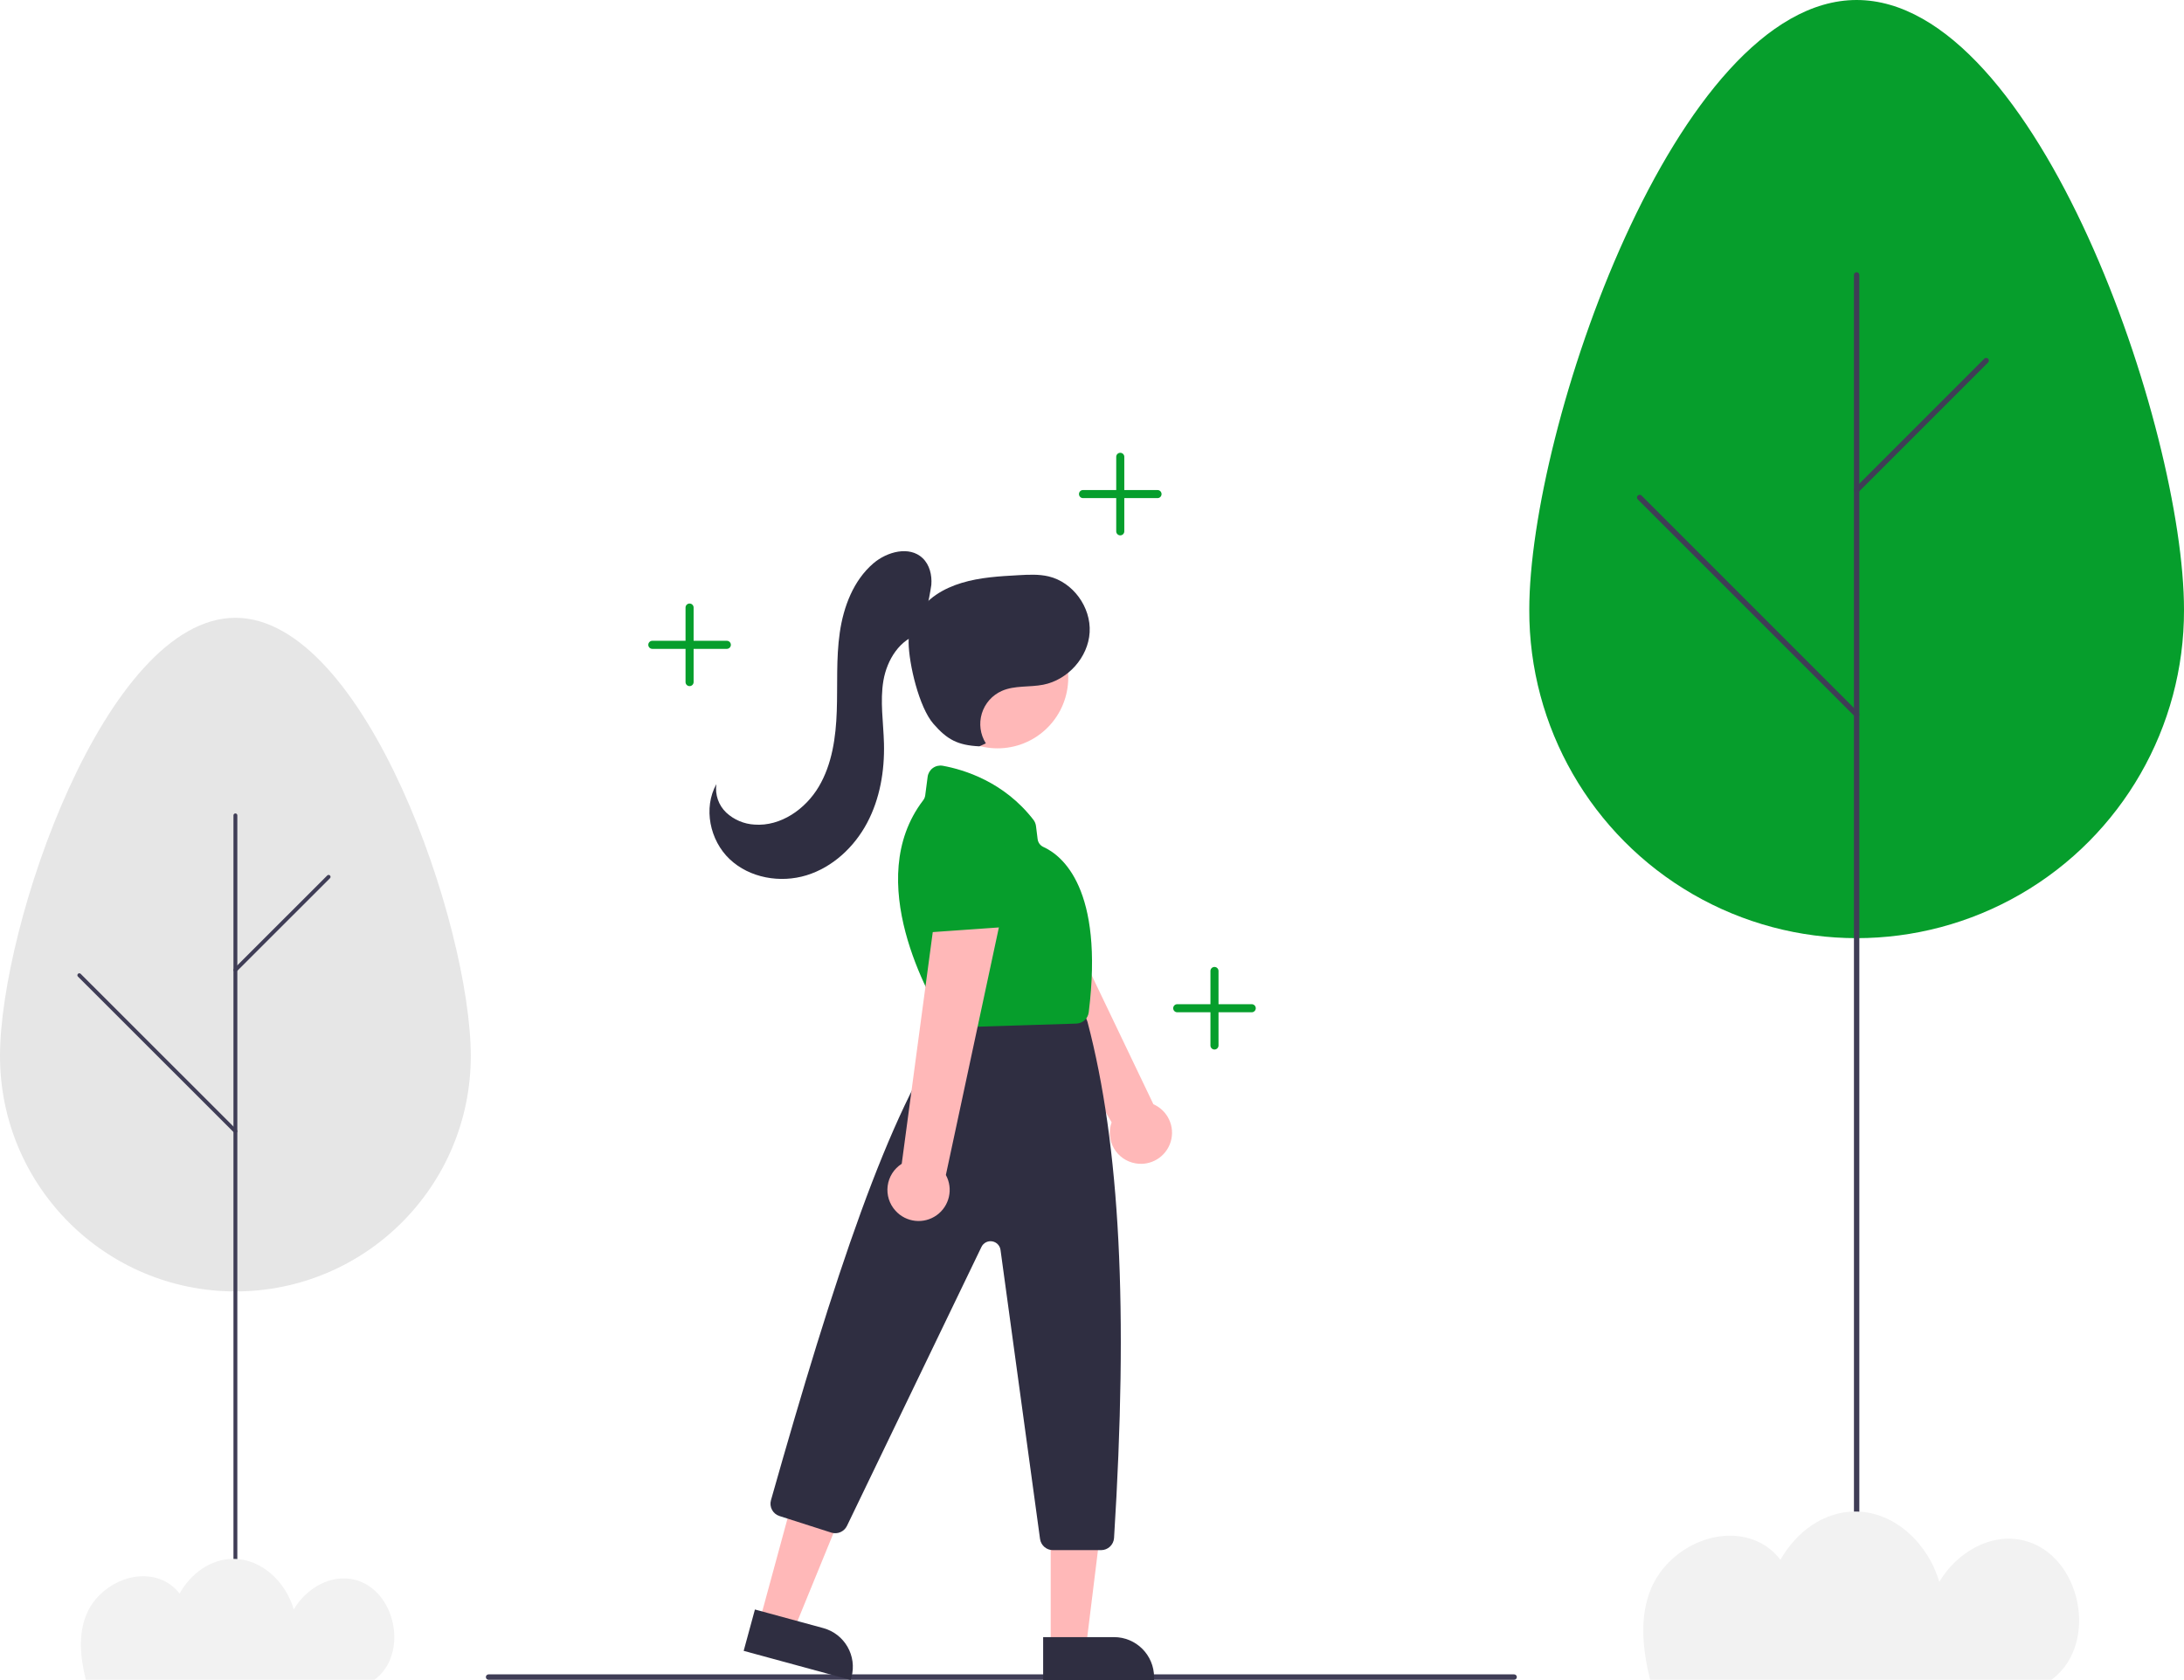
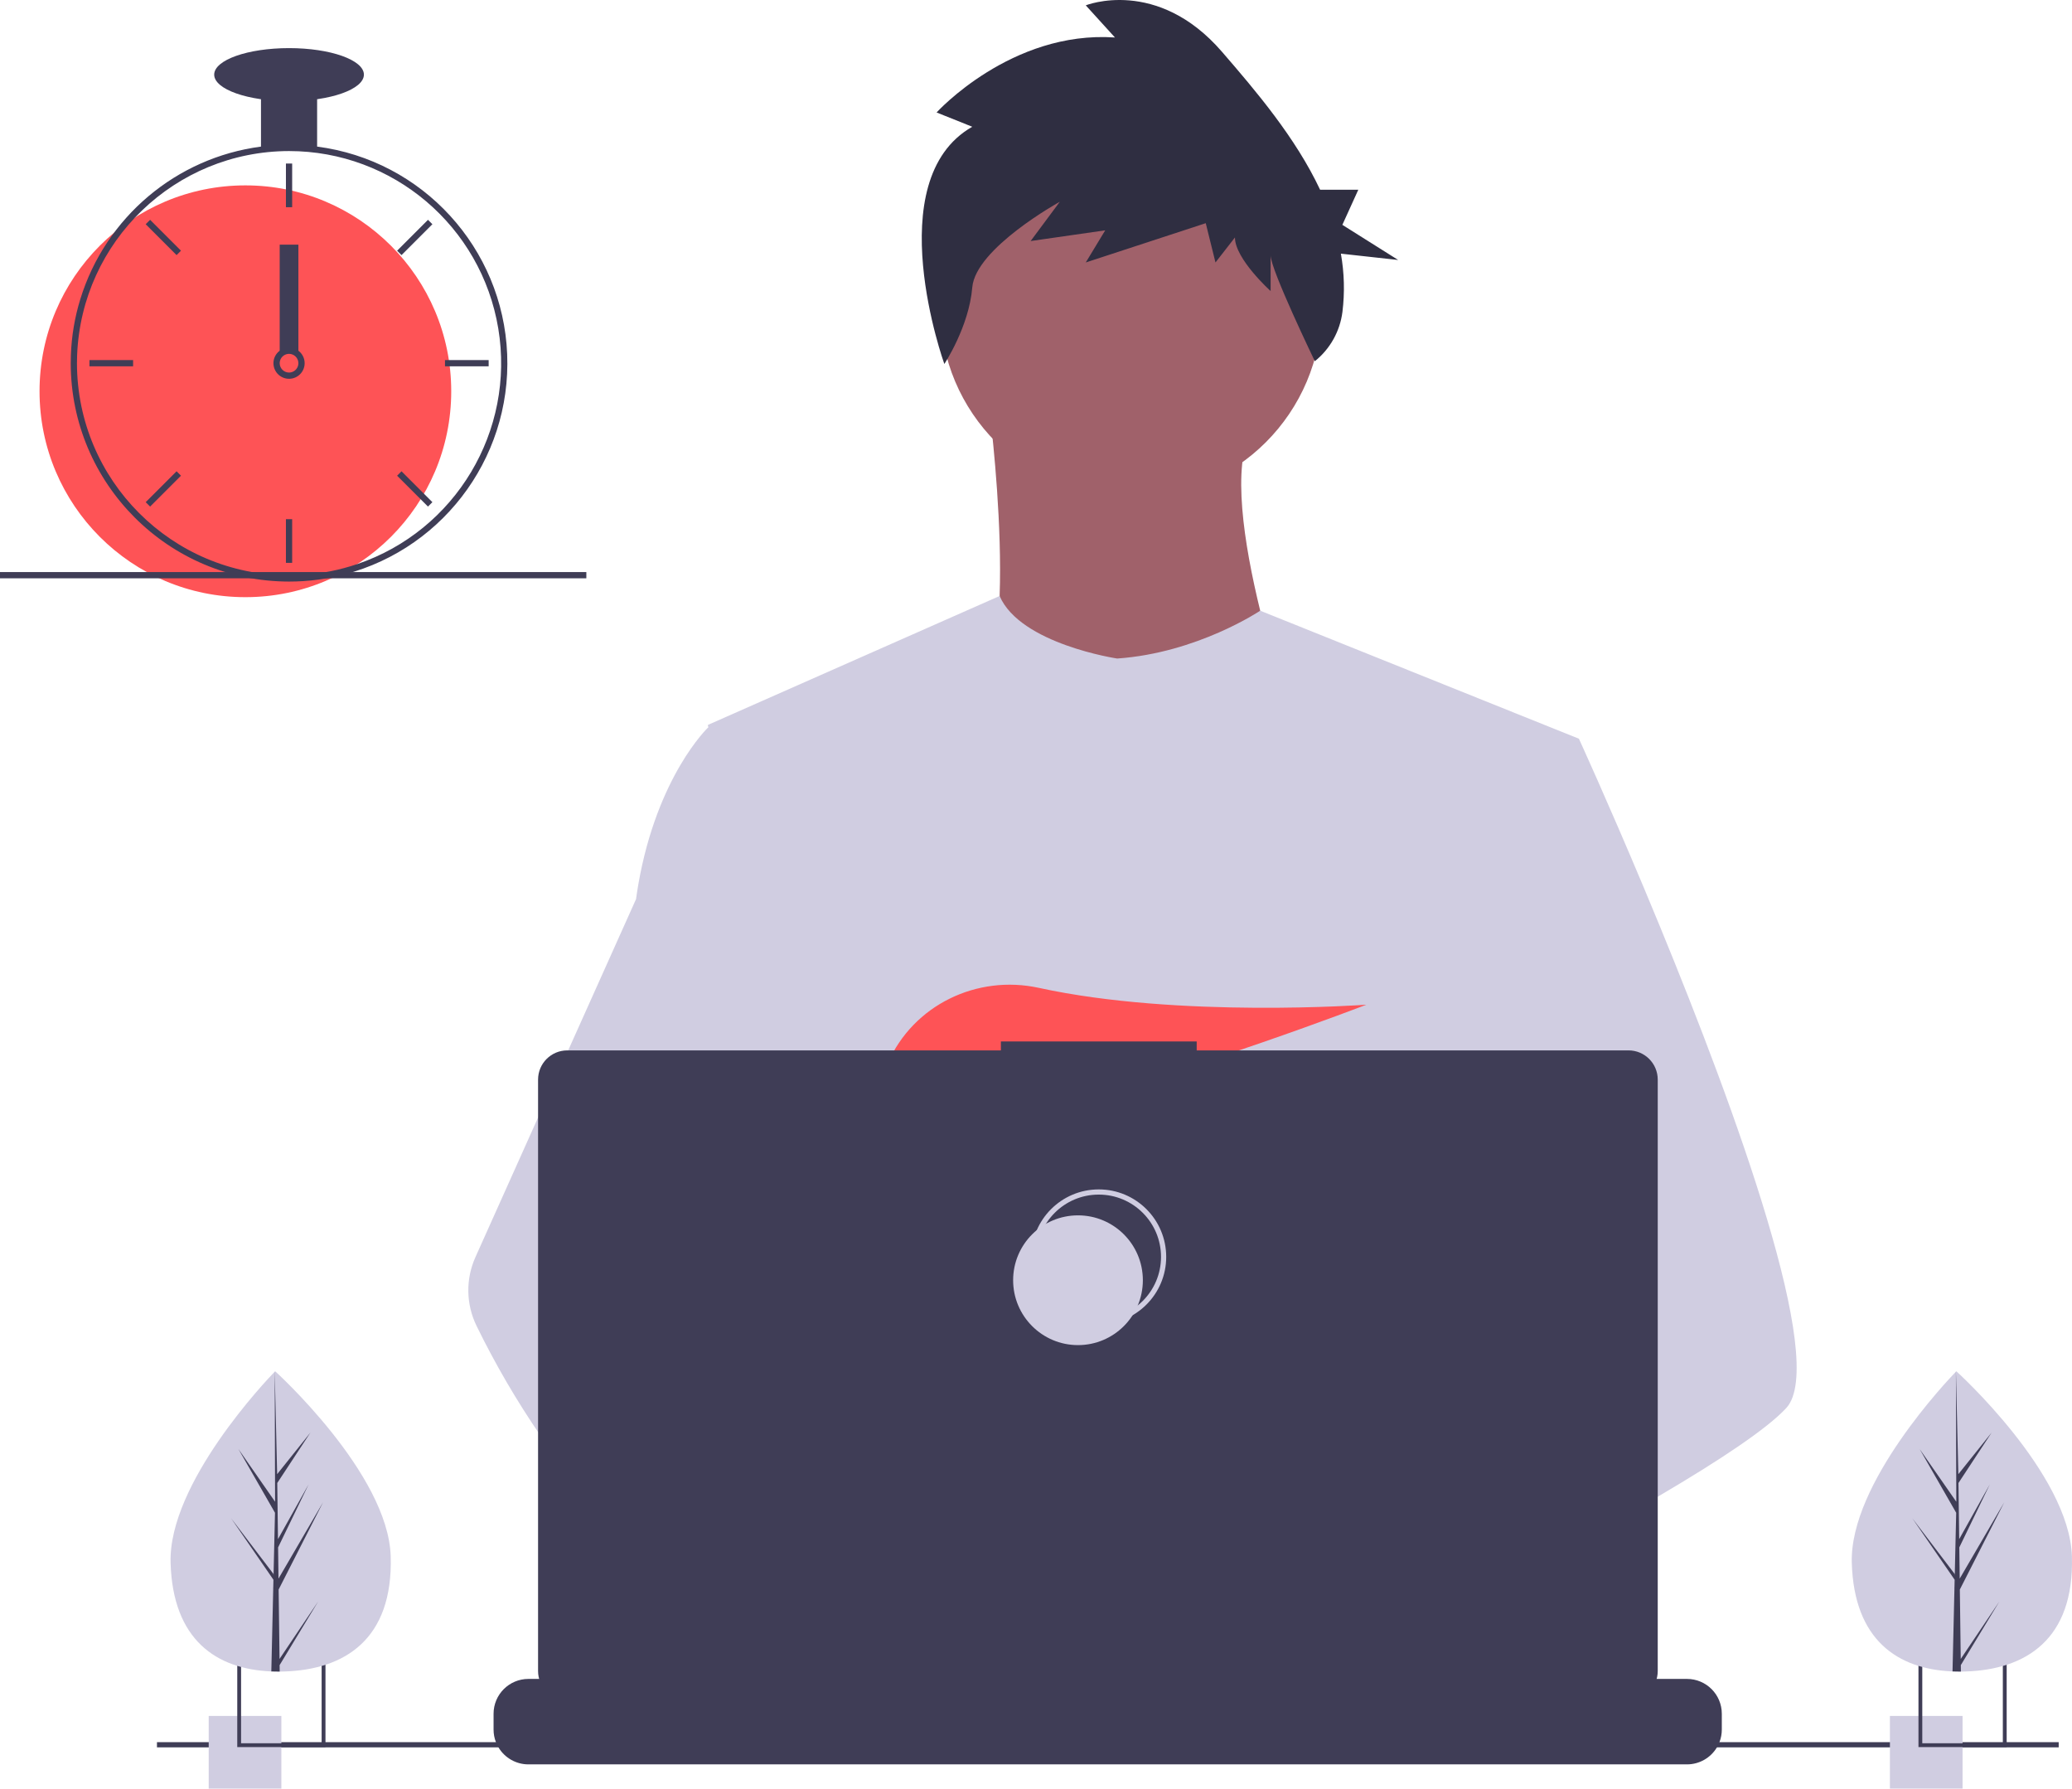
- <svg xmlns="http://www.w3.org/2000/svg" id="a4b611a1-f26d-48ed-9397-b2b6bce2c247" data-name="Layer 1" width="811.349" height="624.081" viewBox="0 0 811.349 624.081">
-   <path d="M616.149,570.12a11.489,11.489,0,0,1-8.862-15.226l-50.423-87.209,23.833-7.5,42.114,87.983a11.551,11.551,0,0,1-6.662,21.953Z" transform="translate(-194.3253 -137.9596)" fill="#ffb8b8" />
-   <path d="M558.64,481.817a4.78,4.78,0,0,1-3.399-2.553L541.936,453.031a4.815,4.815,0,0,1,1.358-5.991L557.534,436.087a4.787,4.787,0,0,1,6.249.325L583.531,455.176a4.812,4.812,0,0,1-.114,7.082l-20.683,18.422a4.786,4.786,0,0,1-4.094,1.136Z" transform="translate(-194.3253 -137.9596)" fill="#069e2c" />
-   <path d="M1005.675,364.505c0-67.165-54.448-226.546-121.614-226.546S762.447,297.34,762.447,364.505a121.614,121.614,0,1,0,243.227,0Z" transform="translate(-194.3253 -137.9596)" fill="#069e2c" />
-   <path d="M884.061,734.378a1,1,0,0,0,1-1V240.093a1,1,0,0,0-2,0V733.378A1,1,0,0,0,884.061,734.378Z" transform="translate(-194.3253 -137.9596)" fill="#3f3d56" />
-   <path d="M884.061,321.039a.997.997,0,0,0,.707-.293l48.135-48.134a1,1,0,0,0-1.414-1.414l-48.135,48.134a1,1,0,0,0,.707,1.707Z" transform="translate(-194.3253 -137.9596)" fill="#3f3d56" />
-   <path d="M884.061,404.369a1,1,0,0,0,.707-1.707l-80.61-80.61a1,1,0,0,0-1.414,1.414l80.61,80.61A.997.997,0,0,0,884.061,404.369Z" transform="translate(-194.3253 -137.9596)" fill="#3f3d56" />
-   <path d="M956.954,761.573c-.174.134-.357.255-.532.386H807.329c-2.921-11.837-3.953-23.686.411-33.976,6.217-14.663,24.618-23.816,39.247-17.519a22.338,22.338,0,0,1,8.774,6.942c5.717-10.233,15.972-17.949,27.809-17.941,14.83.011,27.16,12.138,31.183,26.147,6.48-10.937,19.278-18.58,31.787-15.292C967.463,715.82,974.072,748.344,956.954,761.573Z" transform="translate(-194.3253 -137.9596)" fill="#f2f2f2" />
-   <path d="M369.222,530.251c0-48.264-39.152-162.791-87.448-162.791s-87.448,114.527-87.448,162.791a87.448,87.448,0,0,0,174.896,0Z" transform="translate(-194.3253 -137.9596)" fill="#e6e6e6" />
-   <path d="M281.774,742.858a.719.719,0,0,0,.719-.719V440.851a.719.719,0,0,0-1.438,0V742.14A.719.719,0,0,0,281.774,742.858Z" transform="translate(-194.3253 -137.9596)" fill="#3f3d56" />
-   <path d="M281.774,499.017a.717.717,0,0,0,.508-.211L316.894,464.218a.719.719,0,1,0-1.017-1.016l-34.612,34.588a.719.719,0,0,0,.508,1.227Z" transform="translate(-194.3253 -137.9596)" fill="#3f3d56" />
-   <path d="M281.774,558.896a.719.719,0,0,0,.508-1.227l-57.964-57.925a.719.719,0,1,0-1.017,1.016l57.964,57.925A.717.717,0,0,0,281.774,558.896Z" transform="translate(-194.3253 -137.9596)" fill="#3f3d56" />
-   <path d="M333.795,761.682c-.125.096-.256.183-.383.278H226.205c-2.101-8.505-2.842-17.02.295-24.414,4.471-10.536,17.702-17.113,28.221-12.589a16.06,16.06,0,0,1,6.309,4.988c4.111-7.353,11.485-12.898,19.996-12.892,10.664.008,19.53,8.722,22.423,18.788,4.659-7.859,13.862-13.351,22.857-10.989C341.352,728.804,346.104,752.176,333.795,761.682Z" transform="translate(-194.3253 -137.9596)" fill="#f2f2f2" />
-   <path d="M375.825,761.96h381a1,1,0,0,0,0-2h-381a1,1,0,1,0,0,2Z" transform="translate(-194.3253 -137.9596)" fill="#3f3d56" />
-   <path d="M556.177,488.122a4.78,4.78,0,0,1-3.328-2.646l-12.576-26.59a4.815,4.815,0,0,1,1.523-5.951L556.334,442.379a4.787,4.787,0,0,1,6.237.497l19.223,19.302a4.812,4.812,0,0,1-.309,7.077L560.301,487.099a4.786,4.786,0,0,1-4.124,1.023Z" transform="translate(-194.3253 -137.9596)" fill="#069e2c" />
-   <polygon points="282.179 602.252 294.831 605.694 314.129 558.533 295.457 553.453 282.179 602.252" fill="#ffb8b8" />
-   <path d="M471.964,740.989h41.208a0,0,0,0,1,0,0v15.921a0,0,0,0,1,0,0H486.851a14.887,14.887,0,0,1-14.887-14.887v-1.034A0,0,0,0,1,471.964,740.989Z" transform="translate(576.9057 1462.986) rotate(-164.7793)" fill="#2f2e41" />
-   <polygon points="390.336 611.906 403.447 611.905 409.685 561.332 390.333 561.333 390.336 611.906" fill="#ffb8b8" />
-   <path d="M581.852,746.118h41.208a0,0,0,0,1,0,0v15.921a0,0,0,0,1,0,0H596.739a14.887,14.887,0,0,1-14.887-14.887v-1.034A0,0,0,0,1,581.852,746.118Z" transform="translate(1010.62 1370.171) rotate(179.9974)" fill="#2f2e41" />
-   <circle cx="564.91" cy="389.687" r="26.267" transform="translate(-304.4175 375.6286) rotate(-45)" fill="#ffb8b8" />
-   <path d="M580.696,709.646,566.014,602.286a3.743,3.743,0,0,0-7.08-1.119l-49.969,103.64a4.839,4.839,0,0,1-5.802,2.494l-19.256-6.162a4.797,4.797,0,0,1-3.164-5.9c23.423-82.696,43.647-144.222,66.214-175.692.088-.122.179-.238.277-.352l5.005-5.839a4.805,4.805,0,0,1,3.654-1.68h36.846a4.79,4.79,0,0,1,4.469,3.026l.96,2.399a5.004,5.004,0,0,1,.195.59c12.044,45.842,15.167,106.725,9.828,191.6a4.827,4.827,0,0,1-4.808,4.516H585.464A4.831,4.831,0,0,1,580.696,709.646Z" transform="translate(-194.3253 -137.9596)" fill="#2f2e41" />
-   <path d="M545.176,517.368h0c-5.308-8.495-30.638-52.381-7.902-82.104a3.808,3.808,0,0,0,.763-1.809l.901-6.912a4.805,4.805,0,0,1,5.616-4.117c7.903,1.438,22.79,5.96,33.691,20.083a4.795,4.795,0,0,1,.951,2.337l.602,4.814a3.7,3.7,0,0,0,2.152,2.934c6.953,3.157,22.513,15.46,16.84,61.385a4.797,4.797,0,0,1-4.629,4.229l-44.756,1.413c-.051.001-.101.002-.151.002A4.822,4.822,0,0,1,545.176,517.368Z" transform="translate(-194.3253 -137.9596)" fill="#069e2c" />
-   <path d="M527.025,587.753a11.489,11.489,0,0,1,2.289-17.468l13.374-99.845,23.449,8.626L545.713,574.446a11.551,11.551,0,0,1-18.688,13.307Z" transform="translate(-194.3253 -137.9596)" fill="#ffb8b8" />
-   <path d="M535.458,482.712a4.78,4.78,0,0,1-1.131-4.098l5.497-28.895A4.815,4.815,0,0,1,544.56,445.806l17.965.031a4.787,4.787,0,0,1,4.748,4.075l4.166,26.921a4.812,4.812,0,0,1-4.418,5.537l-27.629,1.945a4.786,4.786,0,0,1-3.935-1.602Z" transform="translate(-194.3253 -137.9596)" fill="#069e2c" />
-   <path d="M536.009,373.351a108.932,108.932,0,0,0,4.305-18.145c.287-3.587-.632-7.446-3.244-9.92-4.888-4.631-13.193-2.425-18.305,1.958-7.388,6.334-11.072,16.069-12.465,25.7s-.78,19.425-1.115,29.151-1.726,19.726-6.684,28.099-14.159,14.801-23.865,14.088a16.795,16.795,0,0,1-10.514-4.456,12.191,12.191,0,0,1-3.661-10.586c-4.96,8.882-2.446,20.921,4.953,27.904s18.78,8.957,28.507,5.975,17.733-10.457,22.515-19.437,6.534-19.353,6.28-29.524c-.195-7.81-1.523-15.684-.203-23.385s6.139-15.519,13.738-17.332Z" transform="translate(-194.3253 -137.9596)" fill="#2f2e41" />
-   <path d="M560.566,414.107a13.457,13.457,0,0,1,5.935-19.487c4.763-2.108,10.272-1.301,15.383-2.302,9.158-1.793,16.697-10.157,17.241-19.473s-6.178-18.627-15.262-20.766c-3.623-.853-7.401-.653-11.118-.447-3.57.198-7.143.395-10.695.803-7.029.806-14.139,2.508-19.989,6.487s-10.267,10.568-10.191,17.642c.086,8.074,3.894,24.147,9.19,30.243,5.109,5.881,9,8,17.11,8.401Z" transform="translate(-194.3253 -137.9596)" fill="#2f2e41" />
-   <path d="M659.338,511H647V498.662a1.5,1.5,0,0,0-3,0V511H631.662a1.5,1.5,0,0,0,0,3H644v12.338a1.5,1.5,0,0,0,3,0V514h12.338a1.5,1.5,0,0,0,0-3Z" transform="translate(-194.3253 -137.9596)" fill="#069e2c" />
-   <path d="M624.338,320H612V307.662a1.5,1.5,0,0,0-3,0V320H596.662a1.5,1.5,0,0,0,0,3H609v12.338a1.5,1.5,0,0,0,3,0V323h12.338a1.5,1.5,0,0,0,0-3Z" transform="translate(-194.3253 -137.9596)" fill="#069e2c" />
-   <path d="M464.338,376H452V363.662a1.5,1.5,0,0,0-3,0V376H436.662a1.5,1.5,0,0,0,0,3H449v12.338a1.5,1.5,0,0,0,3,0V379h12.338a1.5,1.5,0,0,0,0-3Z" transform="translate(-194.3253 -137.9596)" fill="#069e2c" />
+ <svg xmlns="http://www.w3.org/2000/svg" data-name="Layer 1" width="798.627" height="689.223" viewBox="0 0 798.627 689.223">
+   <circle cx="435.922" cy="118.405" r="73.536" fill="#a0616a" />
+   <path d="M581.722,260.562s13.855,104.443-7.46,116.166,126.823,12.789,126.823,12.789S668.047,298.928,682.968,271.219Z" transform="translate(-200.6864 -105.3887)" fill="#a0616a" />
+   <path d="M809.257,390.045l-12.32,56.1-26.05,118.69-.78,6.5-8.99,75.25-5.98,49.99-4.01,33.58c-24.38,12.53-42.05,21.18-42.05,21.18s-1.52-7.62-3.97-17.37c-17.11,5.13-48.77,13.64-75.6,15.34,9.77,10.89,14.26,21.12,8.17,28.67-18.38,22.76-94.26-24.92-120.8-42.7a71.841,71.841,0,0,0-.7,12.86l-20.31-15.62,2.01-35.94,3.39-60.81,4.26-76.26a80.064,80.064,0,0,1-3.37-10.03c-6.22-22.12-13.77-66.29-19.56-103.33-4.66-29.81-8.16-55-8.9-60.36-.1-.7-.15-1.06-.15-1.06l112.43-49.68c7.99,18.53,45.3,24.1,45.3,24.1,30.91-2.13,55.14-18.43,55.14-18.43Z" transform="translate(-200.6864 -105.3887)" fill="#d0cde1" />
+   <path d="M717.607,730.025s-4.76,1.63-12.5,3.94c-17.11,5.13-48.77,13.64-75.6,15.34-23.1,1.48-42.62-2.08-46.19-17.15-1.53-6.48.64-11.81,5.37-16.19,14.12-13.09,51-17.78,80.25-19.39,8.26-.45,15.9-.66,22.26-.74,10.8-.14,17.88.08,17.88.08l.17.66Z" transform="translate(-200.6864 -105.3887)" fill="#a0616a" />
+   <path d="M575.433,154.235,561.683,148.731s28.749-31.651,68.747-28.898l-11.25-12.385s27.499-11.009,52.498,17.89c13.141,15.191,28.346,33.048,37.825,53.163h14.725l-6.146,13.532,21.509,13.532-22.077-2.431a75.617,75.617,0,0,1,.599,22.445A29.041,29.041,0,0,1,707.48,244.576h0s-17.052-35.296-17.052-40.8V217.537s-13.749-12.385-13.749-20.642L669.179,206.528l-3.75-15.137-46.248,15.137,7.5-12.385-28.749,4.128,11.25-15.137s-32.499,17.89-33.749,33.027c-1.25,15.137-10.762,29.481-10.762,29.481S539.184,174.877,575.433,154.235Z" transform="translate(-200.6864 -105.3887)" fill="#2f2e41" />
+   <path d="M889.187,647.955c-7.49,8.12-26.05,20.35-48.55,33.59-8.37,4.92-17.28,9.99-26.37,15.03-21.69,12.03-44.4,23.95-63.14,33.58-24.38,12.53-42.05,21.18-42.05,21.18s-1.52-7.62-3.97-17.37c-3.28-13.05-8.22-29.92-13.37-37.39-.18-.26-.36-.5-.54-.74-1.5-1.97-3.01-3.12-4.5-3.12l74.42-46.13,32.16-19.94-23.17-55.31-29.06-69.38,17.54-55.81,17.63-56.1h33.04s10.94,23.88,24.93,57.18c2.09,4.98,4.25,10.17,6.45,15.53C869.417,532.755,905.297,630.505,889.187,647.955Z" transform="translate(-200.6864 -105.3887)" fill="#d0cde1" />
+   <path d="M637.677,777.975c-18.38,22.76-94.26-24.92-120.8-42.7-5.78-3.87-9.22-6.32-9.22-6.32l24.28-32.38,7.69-10.25s6.88,3.65,17.05,9.59c.37.22.74.44,1.12.66,8.77,5.15,19.78,11.88,30.89,19.39,15.33,10.37,30.83,22.2,40.82,33.34C639.277,760.195,643.767,770.425,637.677,777.975Z" transform="translate(-200.6864 -105.3887)" fill="#a0616a" />
+   <path d="M556.677,695.915a47.782,47.782,0,0,0-8.1.66c-22.99,3.95-29.77,24.76-31.7,38.7a71.841,71.841,0,0,0-.7,12.86l-20.31-15.62-7.4-5.69c-17.81-6.21-33.68-17.24-47.44-30.25a238.482,238.482,0,0,1-31.95-37.89,334.15,334.15,0,0,1-24.72-42.4,31.184,31.184,0,0,1-.43-26.45l25.15-56.05,36.76-81.92q.405-2.925.89-5.72c7.29-41.8,26.82-60.36,26.82-60.36h14.92l9.98,60.36,12.4,74.99-8.69,28.34-20.08,65.45,19.19,20.84Z" transform="translate(-200.6864 -105.3887)" fill="#d0cde1" />
+   <path d="M573.563,521.195l12.755,14.881c4.739-.904,9.687-1.965,14.784-3.158l-3.663-11.723,8.957,10.45c53.997-13.281,120.927-39.101,120.927-39.101s-72.257,5.298-126.208-6.489c-23.871-5.215-48.431,6.618-58.226,29.002-5.694,13.011-4.799,24.283,15.394,24.283a133.375,133.375,0,0,0,20.353-1.914Z" transform="translate(-200.6864 -105.3887)" fill="#fe5356" />
+   <path d="M864.337,765.775v6.07a13.34,13.34,0,0,1-.91,4.87,13.688,13.688,0,0,1-.97,2,13.437,13.437,0,0,1-11.55,6.56h-446.55a13.437,13.437,0,0,1-11.55-6.56,13.682,13.682,0,0,1-.97-2,13.34,13.34,0,0,1-.91-4.87v-6.07a13.426,13.426,0,0,1,13.43-13.43h25.74v-2.83a.559.559,0,0,1,.56-.56h13.43a.559.559,0,0,1,.56.56v2.83h8.39v-2.83a.559.559,0,0,1,.56-.56h13.43a.559.559,0,0,1,.56.56v2.83h8.4v-2.83a.559.559,0,0,1,.56-.56h13.43a.559.559,0,0,1,.56.56v2.83h8.39v-2.83a.559.559,0,0,1,.56-.56h13.43a.559.559,0,0,1,.56.56v2.83h8.39v-2.83a.559.559,0,0,1,.56-.56h13.43a.559.559,0,0,1,.56.56v2.83h8.4v-2.83a.559.559,0,0,1,.56-.56h13.43a.559.559,0,0,1,.56.56v2.83h8.39v-2.83a.559.559,0,0,1,.56-.56h105.2a.559.559,0,0,1,.56.56v2.83h8.4v-2.83a.559.559,0,0,1,.56-.56h13.43a.566.566,0,0,1,.56.56v2.83h8.39v-2.83a.559.559,0,0,1,.56-.56h13.43a.559.559,0,0,1,.56.56v2.83h8.39v-2.83a.559.559,0,0,1,.56-.56h13.43a.559.559,0,0,1,.56.56v2.83h8.4v-2.83a.559.559,0,0,1,.56-.56h13.43a.557.557,0,0,1,.55.56v2.83h8.4v-2.83a.559.559,0,0,1,.56-.56h13.43a.559.559,0,0,1,.56.56v2.83h8.39v-2.83a.559.559,0,0,1,.56-.56h13.43a.559.559,0,0,1,.56.56v2.83h39.17A13.426,13.426,0,0,1,864.337,765.775Z" transform="translate(-200.6864 -105.3887)" fill="#3f3d56" />
+   <rect x="60.5" y="671.326" width="733" height="2" fill="#3f3d56" />
+   <path d="M828.381,510.145H661.938v-3.431H586.466v3.431h-167.129a11.259,11.259,0,0,0-11.259,11.259V749.315a11.259,11.259,0,0,0,11.259,11.259H828.381a11.259,11.259,0,0,0,11.259-11.259V521.404A11.259,11.259,0,0,0,828.381,510.145Z" transform="translate(-200.6864 -105.3887)" fill="#3f3d56" />
+   <circle cx="423.5" cy="484.326" r="25" fill="none" stroke="#d0cde1" stroke-miterlimit="10" stroke-width="2" />
+   <circle cx="415.5" cy="493.326" r="25" fill="#d0cde1" />
+   <rect x="80.446" y="661.223" width="28" height="28" fill="#d0cde1" />
+   <path d="M292.136,744.612v34h34v-34Zm32.52,32.52h-31.05v-31.04h31.05Z" transform="translate(-200.6864 -105.3887)" fill="#3f3d56" />
+   <rect x="728.446" y="661.223" width="28" height="28" fill="#d0cde1" />
+   <path d="M940.136,744.612v34h34v-34Zm32.52,32.52h-31.05v-31.04h31.05Z" transform="translate(-200.6864 -105.3887)" fill="#3f3d56" />
+   <circle cx="94.58" cy="150.773" r="79.34" fill="#fe5356" />
+   <path d="M322.915,161.879a85.755,85.755,0,0,0-21.638,0A84.368,84.368,0,0,0,231.662,220.591a83.223,83.223,0,0,0-3.655,21.662c-.036,1.022-.06,2.056-.06,3.089a84.233,84.233,0,0,0,84.149,84.149c1.791,0,3.582-.06,5.349-.168a83.231,83.231,0,0,0,12.334-1.707,84.159,84.159,0,0,0-6.864-165.737Zm15.519,160.857h-.012a80.908,80.908,0,0,1-20.977,4.171c-1.767.12-3.558.18-5.349.18a81.845,81.845,0,0,1-81.745-81.745c0-1.034.024-2.068.06-3.089a81.856,81.856,0,0,1,81.685-78.655,81.749,81.749,0,0,1,26.339,159.138Z" transform="translate(-200.6864 -105.3887)" fill="#3f3d56" />
+   <rect x="110.208" y="63.018" width="2.404" height="16.83" fill="#3f3d56" />
+   <rect x="262.442" y="188.476" width="2.404" height="16.83" transform="translate(-262.6894 138.704) rotate(-45)" fill="#3f3d56" />
+   <rect x="242.373" y="236.928" width="2.404" height="16.83" transform="translate(-202.4538 383.5287) rotate(-90)" fill="#3f3d56" />
+   <rect x="262.442" y="285.379" width="2.404" height="16.83" transform="translate(41.63884 582.5743) rotate(-135)" fill="#3f3d56" />
+   <rect x="359.346" y="188.476" width="2.404" height="16.83" transform="translate(275.5851 485.6705) rotate(-135)" fill="#3f3d56" />
+   <rect x="379.415" y="236.928" width="2.404" height="16.83" transform="translate(-65.41128 520.5713) rotate(-90)" fill="#3f3d56" />
+   <rect x="359.346" y="285.379" width="2.404" height="16.83" transform="translate(-302.8282 235.6077) rotate(-45)" fill="#3f3d56" />
+   <rect x="110.208" y="200.06" width="2.404" height="16.83" fill="#3f3d56" />
+   <path d="M315.703,240.534a6.011,6.011,0,0,0-7.213,0,6.187,6.187,0,0,0-1.719,2.02,6.011,6.011,0,1,0,8.932-2.02Zm-3.606,8.415a3.617,3.617,0,0,1-3.606-3.606,3.671,3.671,0,0,1,.637-2.044,3.603,3.603,0,1,1,2.969,5.65Z" transform="translate(-200.6864 -105.3887)" fill="#3f3d56" />
+   <rect x="100.591" y="35.369" width="21.638" height="21.638" fill="#3f3d56" />
+   <ellipse cx="111.41" cy="28.757" rx="28.851" ry="10.218" fill="#3f3d56" />
+   <rect x="107.803" y="94.273" width="7.213" height="40.872" fill="#3f3d56" />
+   <rect y="220.44" width="226" height="2.404" fill="#3f3d56" />
+   <path d="M351.28,705.143c.933,31.95-17.735,43.659-41.163,44.343q-.816.024-1.625.029-1.63.012-3.228-.054c-21.188-.88-37.96-12.127-38.828-41.84-.898-30.75,37.269-70.703,40.133-73.658l.005-.003c.109-.113.164-.169.164-.169S350.347,673.195,351.28,705.143Z" transform="translate(-200.6864 -105.3887)" fill="#d0cde1" />
+   <path d="M308.43,744.644l14.882-22.131-14.852,24.512.031,2.49q-1.63.012-3.228-.054L306.002,717.449l-.02-.247.027-.048.071-3.025-16.298-23.663,16.279,21.399.058.639.558-24.186-14.077-24.533,14.117,20.284-.147-50.108 0-.167.005.164.934,39.491,12.829-16.041-12.787,19.444.28,21.634,11.806-21.114-11.762,24.295.156,12.03,17.169-29.411-17.117,33.608Z" transform="translate(-200.6864 -105.3887)" fill="#3f3d56" />
+   <path d="M999.28,705.143c.933,31.95-17.735,43.659-41.163,44.343q-.816.024-1.625.029-1.63.012-3.228-.054c-21.188-.88-37.96-12.127-38.828-41.84-.898-30.75,37.269-70.703,40.133-73.658l.005-.003c.109-.113.164-.169.164-.169S998.347,673.195,999.28,705.143Z" transform="translate(-200.6864 -105.3887)" fill="#d0cde1" />
+   <path d="M956.43,744.644l14.882-22.131-14.852,24.512.031,2.49q-1.63.012-3.228-.054L954.002,717.449l-.02-.247.027-.048.071-3.025-16.298-23.663,16.279,21.399.058.639.558-24.186-14.077-24.533,14.117,20.284-.147-50.108 0-.167.005.164.934,39.491,12.829-16.041-12.787,19.444.28,21.634,11.806-21.114-11.762,24.295.156,12.03,17.169-29.411-17.117,33.608Z" transform="translate(-200.6864 -105.3887)" fill="#3f3d56" />
</svg>
